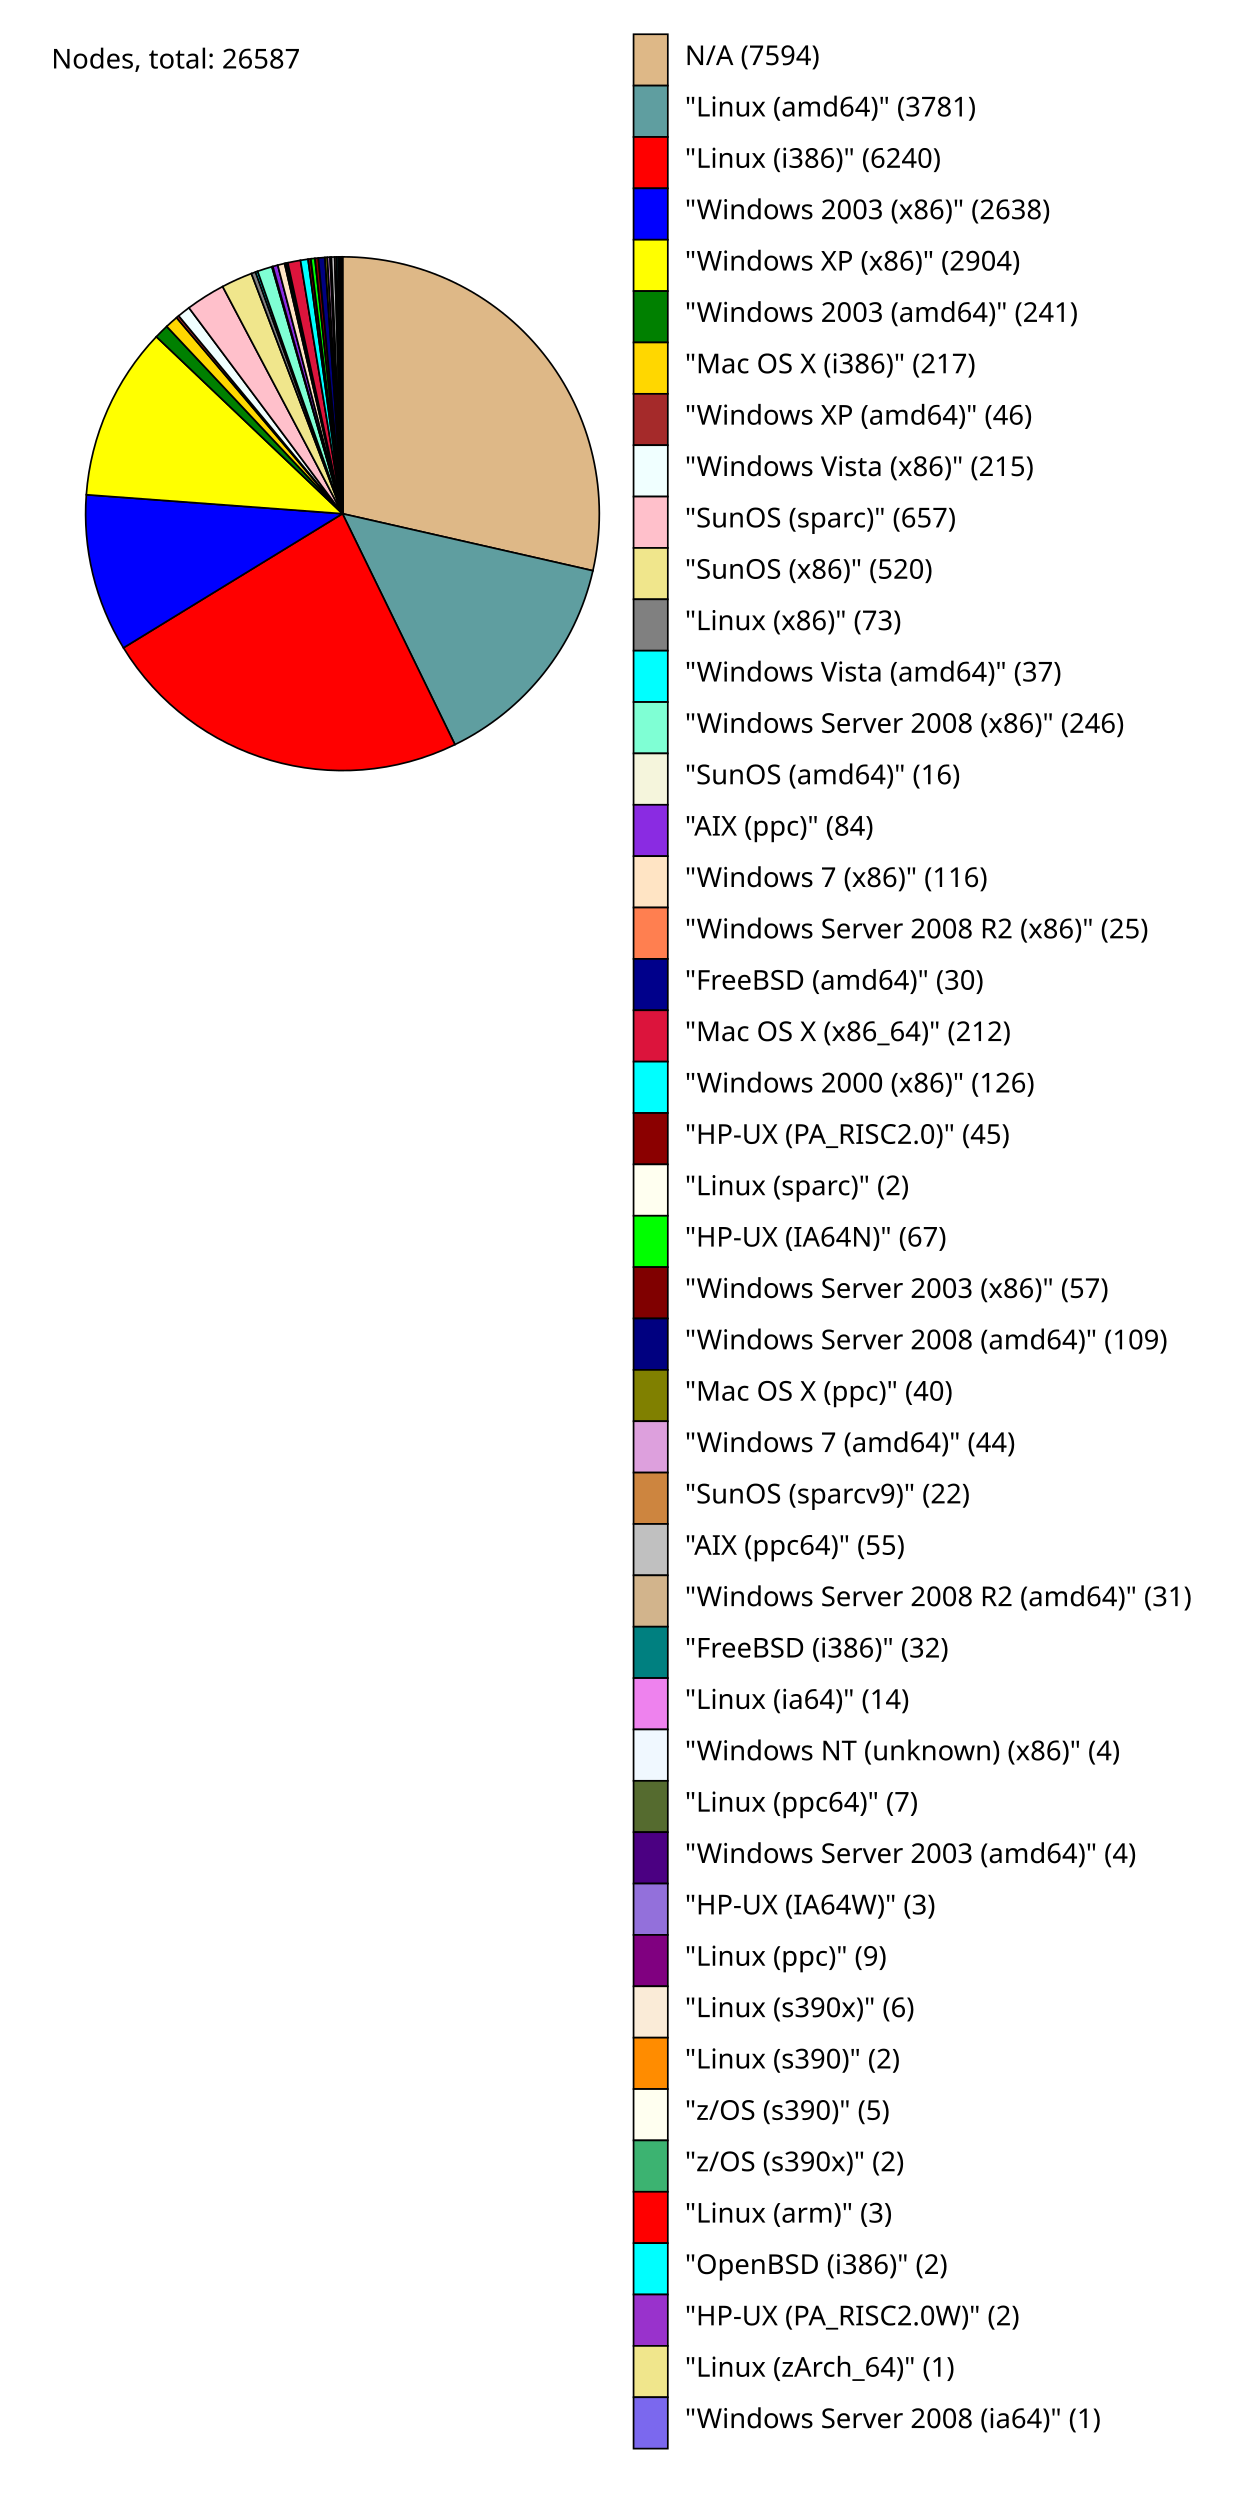
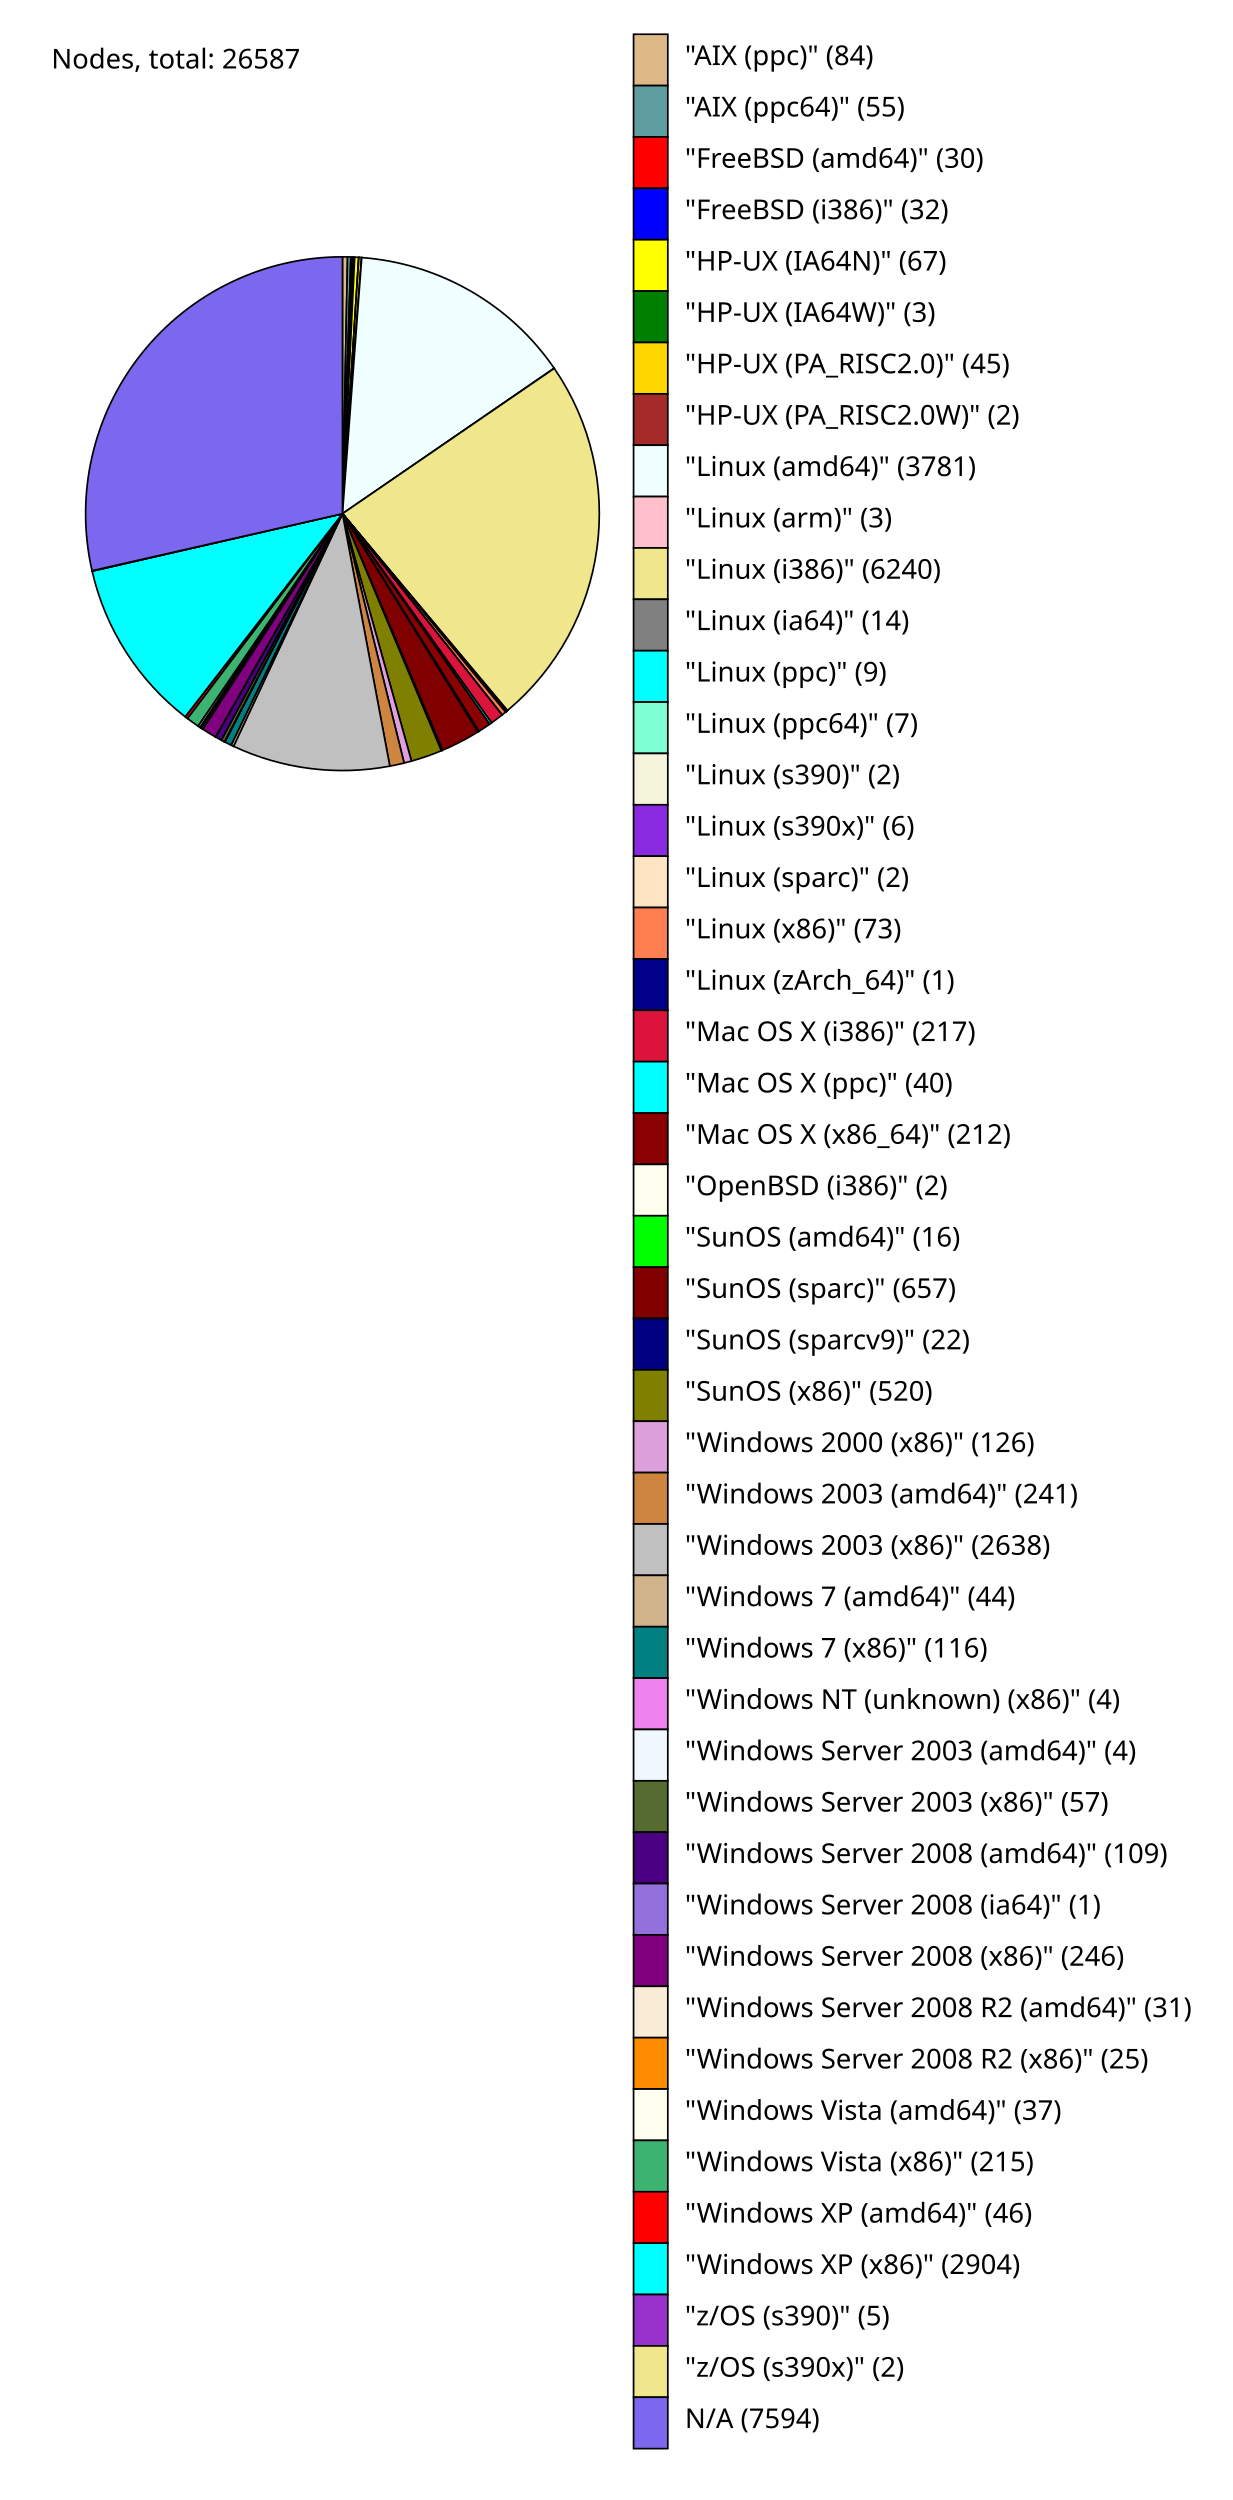
<svg xmlns="http://www.w3.org/2000/svg" version="1.1" preserveAspectRatio="xMidYMid meet" viewBox="0 0 720 1460">
  <text x="30" y="40" font-family="sans-serif" font-size="16">Nodes, total: 26587</text>
-   <path d="M 200,300 L 200.0,150.0 A 150,150 0 0 1 346.257,333.299 Z" fill="BurlyWood" stroke="black" stroke-width="1" />
+   <path d="M 200,300 L 200.0,150.0 A 150,150 0 0 1 202.978,150.03 Z" fill="BurlyWood" stroke="black" stroke-width="1" />
  <rect x="370" y="20" width="20" height="30" fill="BurlyWood" stroke="black" stroke-width="1" />
-   <text x="400" y="38" font-family="sans-serif" font-size="16">N/A (7594)</text>
-   <path d="M 200,300 L 346.257,333.299 A 150,150 0 0 1 265.702,434.845 Z" fill="CadetBlue" stroke="black" stroke-width="1" />
+   <text x="400" y="38" font-family="sans-serif" font-size="16">"AIX (ppc)" (84)</text>
+   <path d="M 200,300 L 202.978,150.03 A 150,150 0 0 1 204.926,150.081 Z" fill="CadetBlue" stroke="black" stroke-width="1" />
  <rect x="370" y="50" width="20" height="30" fill="CadetBlue" stroke="black" stroke-width="1" />
-   <text x="400" y="68" font-family="sans-serif" font-size="16">"Linux (amd64)" (3781)</text>
-   <path d="M 200,300 L 265.702,434.845 A 150,150 0 0 1 72.083,378.341 Z" fill="red" stroke="black" stroke-width="1" />
+   <text x="400" y="68" font-family="sans-serif" font-size="16">"AIX (ppc64)" (55)</text>
+   <path d="M 200,300 L 204.926,150.081 A 150,150 0 0 1 205.989,150.12 Z" fill="red" stroke="black" stroke-width="1" />
  <rect x="370" y="80" width="20" height="30" fill="red" stroke="black" stroke-width="1" />
-   <text x="400" y="98" font-family="sans-serif" font-size="16">"Linux (i386)" (6240)</text>
-   <path d="M 200,300 L 72.083,378.341 A 150,150 0 0 1 50.41,288.923 Z" fill="blue" stroke="black" stroke-width="1" />
+   <text x="400" y="98" font-family="sans-serif" font-size="16">"FreeBSD (amd64)" (30)</text>
+   <path d="M 200,300 L 205.989,150.12 A 150,150 0 0 1 207.123,150.169 Z" fill="blue" stroke="black" stroke-width="1" />
  <rect x="370" y="110" width="20" height="30" fill="blue" stroke="black" stroke-width="1" />
-   <text x="400" y="128" font-family="sans-serif" font-size="16">"Windows 2003 (x86)" (2638)</text>
-   <path d="M 200,300 L 50.41,288.923 A 150,150 0 0 1 91.295,196.64 Z" fill="yellow" stroke="black" stroke-width="1" />
+   <text x="400" y="128" font-family="sans-serif" font-size="16">"FreeBSD (i386)" (32)</text>
+   <path d="M 200,300 L 207.123,150.169 A 150,150 0 0 1 209.494,150.301 Z" fill="yellow" stroke="black" stroke-width="1" />
  <rect x="370" y="140" width="20" height="30" fill="yellow" stroke="black" stroke-width="1" />
-   <text x="400" y="158" font-family="sans-serif" font-size="16">"Windows XP (x86)" (2904)</text>
-   <path d="M 200,300 L 91.295,196.64 A 150,150 0 0 1 97.355,190.62 Z" fill="green" stroke="black" stroke-width="1" />
+   <text x="400" y="158" font-family="sans-serif" font-size="16">"HP-UX (IA64N)" (67)</text>
+   <path d="M 200,300 L 209.494,150.301 A 150,150 0 0 1 209.6,150.308 Z" fill="green" stroke="black" stroke-width="1" />
  <rect x="370" y="170" width="20" height="30" fill="green" stroke="black" stroke-width="1" />
-   <text x="400" y="188" font-family="sans-serif" font-size="16">"Windows 2003 (amd64)" (241)</text>
-   <path d="M 200,300 L 97.355,190.62 A 150,150 0 0 1 103.097,185.502 Z" fill="gold" stroke="black" stroke-width="1" />
+   <text x="400" y="188" font-family="sans-serif" font-size="16">"HP-UX (IA64W)" (3)</text>
+   <path d="M 200,300 L 209.6,150.308 A 150,150 0 0 1 211.191,150.418 Z" fill="gold" stroke="black" stroke-width="1" />
  <rect x="370" y="200" width="20" height="30" fill="gold" stroke="black" stroke-width="1" />
-   <text x="400" y="218" font-family="sans-serif" font-size="16">"Mac OS X (i386)" (217)</text>
-   <path d="M 200,300 L 103.097,185.502 A 150,150 0 0 1 104.347,184.455 Z" fill="brown" stroke="black" stroke-width="1" />
+   <text x="400" y="218" font-family="sans-serif" font-size="16">"HP-UX (PA_RISC2.0)" (45)</text>
+   <path d="M 200,300 L 211.191,150.418 A 150,150 0 0 1 211.262,150.423 Z" fill="brown" stroke="black" stroke-width="1" />
  <rect x="370" y="230" width="20" height="30" fill="brown" stroke="black" stroke-width="1" />
-   <text x="400" y="248" font-family="sans-serif" font-size="16">"Windows XP (amd64)" (46)</text>
-   <path d="M 200,300 L 104.347,184.455 A 150,150 0 0 1 110.339,179.746 Z" fill="Azure" stroke="black" stroke-width="1" />
+   <text x="400" y="248" font-family="sans-serif" font-size="16">"HP-UX (PA_RISC2.0W)" (2)</text>
+   <path d="M 200,300 L 211.262,150.423 A 150,150 0 0 1 323.622,215.044 Z" fill="Azure" stroke="black" stroke-width="1" />
  <rect x="370" y="260" width="20" height="30" fill="Azure" stroke="black" stroke-width="1" />
-   <text x="400" y="278" font-family="sans-serif" font-size="16">"Windows Vista (x86)" (215)</text>
-   <path d="M 200,300 L 110.339,179.746 A 150,150 0 0 1 130.014,167.328 Z" fill="pink" stroke="black" stroke-width="1" />
+   <text x="400" y="278" font-family="sans-serif" font-size="16">"Linux (amd64)" (3781)</text>
+   <path d="M 200,300 L 323.622,215.044 A 150,150 0 0 1 323.683,215.132 Z" fill="pink" stroke="black" stroke-width="1" />
  <rect x="370" y="290" width="20" height="30" fill="pink" stroke="black" stroke-width="1" />
-   <text x="400" y="308" font-family="sans-serif" font-size="16">"SunOS (sparc)" (657)</text>
-   <path d="M 200,300 L 130.014,167.328 A 150,150 0 0 1 146.805,159.749 Z" fill="khaki" stroke="black" stroke-width="1" />
+   <text x="400" y="308" font-family="sans-serif" font-size="16">"Linux (arm)" (3)</text>
+   <path d="M 200,300 L 323.683,215.132 A 150,150 0 0 1 296.347,414.966 Z" fill="khaki" stroke="black" stroke-width="1" />
  <rect x="370" y="320" width="20" height="30" fill="khaki" stroke="black" stroke-width="1" />
-   <text x="400" y="338" font-family="sans-serif" font-size="16">"SunOS (x86)" (520)</text>
-   <path d="M 200,300 L 146.805,159.749 A 150,150 0 0 1 149.232,158.852 Z" fill="gray" stroke="black" stroke-width="1" />
+   <text x="400" y="338" font-family="sans-serif" font-size="16">"Linux (i386)" (6240)</text>
+   <path d="M 200,300 L 296.347,414.966 A 150,150 0 0 1 295.966,415.284 Z" fill="gray" stroke="black" stroke-width="1" />
  <rect x="370" y="350" width="20" height="30" fill="gray" stroke="black" stroke-width="1" />
-   <text x="400" y="368" font-family="sans-serif" font-size="16">"Linux (x86)" (73)</text>
-   <path d="M 200,300 L 149.232,158.852 A 150,150 0 0 1 150.468,158.414 Z" fill="Aqua" stroke="black" stroke-width="1" />
+   <text x="400" y="368" font-family="sans-serif" font-size="16">"Linux (ia64)" (14)</text>
+   <path d="M 200,300 L 295.966,415.284 A 150,150 0 0 1 295.721,415.488 Z" fill="Aqua" stroke="black" stroke-width="1" />
  <rect x="370" y="380" width="20" height="30" fill="Aqua" stroke="black" stroke-width="1" />
-   <text x="400" y="398" font-family="sans-serif" font-size="16">"Windows Vista (amd64)" (37)</text>
-   <path d="M 200,300 L 150.468,158.414 A 150,150 0 0 1 158.779,155.775 Z" fill="Aquamarine" stroke="black" stroke-width="1" />
+   <text x="400" y="398" font-family="sans-serif" font-size="16">"Linux (ppc)" (9)</text>
+   <path d="M 200,300 L 295.721,415.488 A 150,150 0 0 1 295.53,415.646 Z" fill="Aquamarine" stroke="black" stroke-width="1" />
  <rect x="370" y="410" width="20" height="30" fill="Aquamarine" stroke="black" stroke-width="1" />
-   <text x="400" y="428" font-family="sans-serif" font-size="16">"Windows Server 2008 (x86)" (246)</text>
-   <path d="M 200,300 L 158.779,155.775 A 150,150 0 0 1 159.324,155.62 Z" fill="beige" stroke="black" stroke-width="1" />
+   <text x="400" y="428" font-family="sans-serif" font-size="16">"Linux (ppc64)" (7)</text>
+   <path d="M 200,300 L 295.53,415.646 A 150,150 0 0 1 295.475,415.691 Z" fill="beige" stroke="black" stroke-width="1" />
  <rect x="370" y="440" width="20" height="30" fill="beige" stroke="black" stroke-width="1" />
-   <text x="400" y="458" font-family="sans-serif" font-size="16">"SunOS (amd64)" (16)</text>
-   <path d="M 200,300 L 159.324,155.62 A 150,150 0 0 1 162.198,154.841 Z" fill="blueviolet" stroke="black" stroke-width="1" />
+   <text x="400" y="458" font-family="sans-serif" font-size="16">"Linux (s390)" (2)</text>
+   <path d="M 200,300 L 295.475,415.691 A 150,150 0 0 1 295.311,415.827 Z" fill="blueviolet" stroke="black" stroke-width="1" />
  <rect x="370" y="470" width="20" height="30" fill="blueviolet" stroke="black" stroke-width="1" />
-   <text x="400" y="488" font-family="sans-serif" font-size="16">"AIX (ppc)" (84)</text>
-   <path d="M 200,300 L 162.198,154.841 A 150,150 0 0 1 166.191,153.86 Z" fill="Bisque" stroke="black" stroke-width="1" />
+   <text x="400" y="488" font-family="sans-serif" font-size="16">"Linux (s390x)" (6)</text>
+   <path d="M 200,300 L 295.311,415.827 A 150,150 0 0 1 295.256,415.872 Z" fill="Bisque" stroke="black" stroke-width="1" />
  <rect x="370" y="500" width="20" height="30" fill="Bisque" stroke="black" stroke-width="1" />
-   <text x="400" y="518" font-family="sans-serif" font-size="16">"Windows 7 (x86)" (116)</text>
-   <path d="M 200,300 L 166.191,153.86 A 150,150 0 0 1 167.055,153.663 Z" fill="coral" stroke="black" stroke-width="1" />
+   <text x="400" y="518" font-family="sans-serif" font-size="16">"Linux (sparc)" (2)</text>
+   <path d="M 200,300 L 295.256,415.872 A 150,150 0 0 1 293.243,417.498 Z" fill="coral" stroke="black" stroke-width="1" />
  <rect x="370" y="530" width="20" height="30" fill="coral" stroke="black" stroke-width="1" />
-   <text x="400" y="548" font-family="sans-serif" font-size="16">"Windows Server 2008 R2 (x86)" (25)</text>
-   <path d="M 200,300 L 167.055,153.663 A 150,150 0 0 1 168.094,153.433 Z" fill="darkblue" stroke="black" stroke-width="1" />
+   <text x="400" y="548" font-family="sans-serif" font-size="16">"Linux (x86)" (73)</text>
+   <path d="M 200,300 L 293.243,417.498 A 150,150 0 0 1 293.215,417.52 Z" fill="darkblue" stroke="black" stroke-width="1" />
  <rect x="370" y="560" width="20" height="30" fill="darkblue" stroke="black" stroke-width="1" />
-   <text x="400" y="578" font-family="sans-serif" font-size="16">"FreeBSD (amd64)" (30)</text>
-   <path d="M 200,300 L 168.094,153.433 A 150,150 0 0 1 175.474,152.019 Z" fill="crimson" stroke="black" stroke-width="1" />
+   <text x="400" y="578" font-family="sans-serif" font-size="16">"Linux (zArch_64)" (1)</text>
+   <path d="M 200,300 L 293.215,417.52 A 150,150 0 0 1 287.069,422.144 Z" fill="crimson" stroke="black" stroke-width="1" />
  <rect x="370" y="590" width="20" height="30" fill="crimson" stroke="black" stroke-width="1" />
-   <text x="400" y="608" font-family="sans-serif" font-size="16">"Mac OS X (x86_64)" (212)</text>
-   <path d="M 200,300 L 175.474,152.019 A 150,150 0 0 1 179.89,151.354 Z" fill="cyan" stroke="black" stroke-width="1" />
+   <text x="400" y="608" font-family="sans-serif" font-size="16">"Mac OS X (i386)" (217)</text>
+   <path d="M 200,300 L 287.069,422.144 A 150,150 0 0 1 285.91,422.961 Z" fill="cyan" stroke="black" stroke-width="1" />
  <rect x="370" y="620" width="20" height="30" fill="cyan" stroke="black" stroke-width="1" />
-   <text x="400" y="638" font-family="sans-serif" font-size="16">"Windows 2000 (x86)" (126)</text>
-   <path d="M 200,300 L 179.89,151.354 A 150,150 0 0 1 181.472,151.149 Z" fill="darkred" stroke="black" stroke-width="1" />
+   <text x="400" y="638" font-family="sans-serif" font-size="16">"Mac OS X (ppc)" (40)</text>
+   <path d="M 200,300 L 285.91,422.961 A 150,150 0 0 1 279.644,427.109 Z" fill="darkred" stroke="black" stroke-width="1" />
  <rect x="370" y="650" width="20" height="30" fill="darkred" stroke="black" stroke-width="1" />
-   <text x="400" y="668" font-family="sans-serif" font-size="16">"HP-UX (PA_RISC2.0)" (45)</text>
-   <path d="M 200,300 L 181.472,151.149 A 150,150 0 0 1 181.543,151.14 Z" fill="ivory" stroke="black" stroke-width="1" />
+   <text x="400" y="668" font-family="sans-serif" font-size="16">"Mac OS X (x86_64)" (212)</text>
+   <path d="M 200,300 L 279.644,427.109 A 150,150 0 0 1 279.584,427.147 Z" fill="ivory" stroke="black" stroke-width="1" />
  <rect x="370" y="680" width="20" height="30" fill="ivory" stroke="black" stroke-width="1" />
-   <text x="400" y="698" font-family="sans-serif" font-size="16">"Linux (sparc)" (2)</text>
-   <path d="M 200,300 L 181.543,151.14 A 150,150 0 0 1 183.902,150.866 Z" fill="lime" stroke="black" stroke-width="1" />
+   <text x="400" y="698" font-family="sans-serif" font-size="16">"OpenBSD (i386)" (2)</text>
+   <path d="M 200,300 L 279.584,427.147 A 150,150 0 0 1 279.103,427.447 Z" fill="lime" stroke="black" stroke-width="1" />
  <rect x="370" y="710" width="20" height="30" fill="lime" stroke="black" stroke-width="1" />
-   <text x="400" y="728" font-family="sans-serif" font-size="16">"HP-UX (IA64N)" (67)</text>
-   <path d="M 200,300 L 183.902,150.866 A 150,150 0 0 1 185.912,150.663 Z" fill="maroon" stroke="black" stroke-width="1" />
+   <text x="400" y="728" font-family="sans-serif" font-size="16">"SunOS (amd64)" (16)</text>
+   <path d="M 200,300 L 279.103,427.447 A 150,150 0 0 1 258.443,438.146 Z" fill="maroon" stroke="black" stroke-width="1" />
  <rect x="370" y="740" width="20" height="30" fill="maroon" stroke="black" stroke-width="1" />
-   <text x="400" y="758" font-family="sans-serif" font-size="16">"Windows Server 2003 (x86)" (57)</text>
-   <path d="M 200,300 L 185.912,150.663 A 150,150 0 0 1 189.763,150.35 Z" fill="navy" stroke="black" stroke-width="1" />
+   <text x="400" y="758" font-family="sans-serif" font-size="16">"SunOS (sparc)" (657)</text>
+   <path d="M 200,300 L 258.443,438.146 A 150,150 0 0 1 257.724,438.448 Z" fill="navy" stroke="black" stroke-width="1" />
  <rect x="370" y="770" width="20" height="30" fill="navy" stroke="black" stroke-width="1" />
-   <text x="400" y="788" font-family="sans-serif" font-size="16">"Windows Server 2008 (amd64)" (109)</text>
-   <path d="M 200,300 L 189.763,150.35 A 150,150 0 0 1 191.178,150.26 Z" fill="olive" stroke="black" stroke-width="1" />
+   <text x="400" y="788" font-family="sans-serif" font-size="16">"SunOS (sparcv9)" (22)</text>
+   <path d="M 200,300 L 257.724,438.448 A 150,150 0 0 1 240.317,444.48 Z" fill="olive" stroke="black" stroke-width="1" />
  <rect x="370" y="800" width="20" height="30" fill="olive" stroke="black" stroke-width="1" />
-   <text x="400" y="818" font-family="sans-serif" font-size="16">"Mac OS X (ppc)" (40)</text>
-   <path d="M 200,300 L 191.178,150.26 A 150,150 0 0 1 192.736,150.176 Z" fill="plum" stroke="black" stroke-width="1" />
+   <text x="400" y="818" font-family="sans-serif" font-size="16">"SunOS (x86)" (520)</text>
+   <path d="M 200,300 L 240.317,444.48 A 150,150 0 0 1 235.998,445.616 Z" fill="plum" stroke="black" stroke-width="1" />
  <rect x="370" y="830" width="20" height="30" fill="plum" stroke="black" stroke-width="1" />
-   <text x="400" y="848" font-family="sans-serif" font-size="16">"Windows 7 (amd64)" (44)</text>
-   <path d="M 200,300 L 192.736,150.176 A 150,150 0 0 1 193.515,150.14 Z" fill="peru" stroke="black" stroke-width="1" />
+   <text x="400" y="848" font-family="sans-serif" font-size="16">"Windows 2000 (x86)" (126)</text>
+   <path d="M 200,300 L 235.998,445.616 A 150,150 0 0 1 227.651,447.429 Z" fill="peru" stroke="black" stroke-width="1" />
  <rect x="370" y="860" width="20" height="30" fill="peru" stroke="black" stroke-width="1" />
-   <text x="400" y="878" font-family="sans-serif" font-size="16">"SunOS (sparcv9)" (22)</text>
-   <path d="M 200,300 L 193.515,150.14 A 150,150 0 0 1 195.463,150.069 Z" fill="silver" stroke="black" stroke-width="1" />
+   <text x="400" y="878" font-family="sans-serif" font-size="16">"Windows 2003 (amd64)" (241)</text>
+   <path d="M 200,300 L 227.651,447.429 A 150,150 0 0 1 136.377,435.838 Z" fill="silver" stroke="black" stroke-width="1" />
  <rect x="370" y="890" width="20" height="30" fill="silver" stroke="black" stroke-width="1" />
-   <text x="400" y="908" font-family="sans-serif" font-size="16">"AIX (ppc64)" (55)</text>
-   <path d="M 200,300 L 195.463,150.069 A 150,150 0 0 1 196.562,150.039 Z" fill="tan" stroke="black" stroke-width="1" />
+   <text x="400" y="908" font-family="sans-serif" font-size="16">"Windows 2003 (x86)" (2638)</text>
+   <path d="M 200,300 L 136.377,435.838 A 150,150 0 0 1 134.968,435.169 Z" fill="tan" stroke="black" stroke-width="1" />
  <rect x="370" y="920" width="20" height="30" fill="tan" stroke="black" stroke-width="1" />
-   <text x="400" y="938" font-family="sans-serif" font-size="16">"Windows Server 2008 R2 (amd64)" (31)</text>
-   <path d="M 200,300 L 196.562,150.039 A 150,150 0 0 1 197.696,150.018 Z" fill="teal" stroke="black" stroke-width="1" />
+   <text x="400" y="938" font-family="sans-serif" font-size="16">"Windows 7 (amd64)" (44)</text>
+   <path d="M 200,300 L 134.968,435.169 A 150,150 0 0 1 131.287,433.336 Z" fill="teal" stroke="black" stroke-width="1" />
  <rect x="370" y="950" width="20" height="30" fill="teal" stroke="black" stroke-width="1" />
-   <text x="400" y="968" font-family="sans-serif" font-size="16">"FreeBSD (i386)" (32)</text>
-   <path d="M 200,300 L 197.696,150.018 A 150,150 0 0 1 198.192,150.011 Z" fill="violet" stroke="black" stroke-width="1" />
+   <text x="400" y="968" font-family="sans-serif" font-size="16">"Windows 7 (x86)" (116)</text>
+   <path d="M 200,300 L 131.287,433.336 A 150,150 0 0 1 131.161,433.271 Z" fill="violet" stroke="black" stroke-width="1" />
  <rect x="370" y="980" width="20" height="30" fill="violet" stroke="black" stroke-width="1" />
-   <text x="400" y="998" font-family="sans-serif" font-size="16">"Linux (ia64)" (14)</text>
-   <path d="M 200,300 L 198.192,150.011 A 150,150 0 0 1 198.334,150.009 Z" fill="AliceBlue" stroke="black" stroke-width="1" />
+   <text x="400" y="998" font-family="sans-serif" font-size="16">"Windows NT (unknown) (x86)" (4)</text>
+   <path d="M 200,300 L 131.161,433.271 A 150,150 0 0 1 131.035,433.206 Z" fill="AliceBlue" stroke="black" stroke-width="1" />
  <rect x="370" y="1010" width="20" height="30" fill="AliceBlue" stroke="black" stroke-width="1" />
-   <text x="400" y="1028" font-family="sans-serif" font-size="16">"Windows NT (unknown) (x86)" (4)</text>
-   <path d="M 200,300 L 198.334,150.009 A 150,150 0 0 1 198.582,150.007 Z" fill="DarkOliveGreen" stroke="black" stroke-width="1" />
+   <text x="400" y="1028" font-family="sans-serif" font-size="16">"Windows Server 2003 (amd64)" (4)</text>
+   <path d="M 200,300 L 131.035,433.206 A 150,150 0 0 1 129.247,432.265 Z" fill="DarkOliveGreen" stroke="black" stroke-width="1" />
  <rect x="370" y="1040" width="20" height="30" fill="DarkOliveGreen" stroke="black" stroke-width="1" />
-   <text x="400" y="1058" font-family="sans-serif" font-size="16">"Linux (ppc64)" (7)</text>
-   <path d="M 200,300 L 198.582,150.007 A 150,150 0 0 1 198.724,150.005 Z" fill="Indigo" stroke="black" stroke-width="1" />
+   <text x="400" y="1058" font-family="sans-serif" font-size="16">"Windows Server 2003 (x86)" (57)</text>
+   <path d="M 200,300 L 129.247,432.265 A 150,150 0 0 1 125.864,430.399 Z" fill="Indigo" stroke="black" stroke-width="1" />
  <rect x="370" y="1070" width="20" height="30" fill="Indigo" stroke="black" stroke-width="1" />
-   <text x="400" y="1088" font-family="sans-serif" font-size="16">"Windows Server 2003 (amd64)" (4)</text>
-   <path d="M 200,300 L 198.724,150.005 A 150,150 0 0 1 198.83,150.005 Z" fill="MediumPurple" stroke="black" stroke-width="1" />
+   <text x="400" y="1088" font-family="sans-serif" font-size="16">"Windows Server 2008 (amd64)" (109)</text>
+   <path d="M 200,300 L 125.864,430.399 A 150,150 0 0 1 125.833,430.381 Z" fill="MediumPurple" stroke="black" stroke-width="1" />
  <rect x="370" y="1100" width="20" height="30" fill="MediumPurple" stroke="black" stroke-width="1" />
-   <text x="400" y="1118" font-family="sans-serif" font-size="16">"HP-UX (IA64W)" (3)</text>
-   <path d="M 200,300 L 198.83,150.005 A 150,150 0 0 1 199.149,150.002 Z" fill="Purple" stroke="black" stroke-width="1" />
+   <text x="400" y="1118" font-family="sans-serif" font-size="16">"Windows Server 2008 (ia64)" (1)</text>
+   <path d="M 200,300 L 125.833,430.381 A 150,150 0 0 1 118.383,425.852 Z" fill="Purple" stroke="black" stroke-width="1" />
  <rect x="370" y="1130" width="20" height="30" fill="Purple" stroke="black" stroke-width="1" />
-   <text x="400" y="1148" font-family="sans-serif" font-size="16">"Linux (ppc)" (9)</text>
-   <path d="M 200,300 L 199.149,150.002 A 150,150 0 0 1 199.362,150.001 Z" fill="AntiqueWhite" stroke="black" stroke-width="1" />
+   <text x="400" y="1148" font-family="sans-serif" font-size="16">"Windows Server 2008 (x86)" (246)</text>
+   <path d="M 200,300 L 118.383,425.852 A 150,150 0 0 1 117.463,425.25 Z" fill="AntiqueWhite" stroke="black" stroke-width="1" />
  <rect x="370" y="1160" width="20" height="30" fill="AntiqueWhite" stroke="black" stroke-width="1" />
-   <text x="400" y="1178" font-family="sans-serif" font-size="16">"Linux (s390x)" (6)</text>
-   <path d="M 200,300 L 199.362,150.001 A 150,150 0 0 1 199.433,150.001 Z" fill="DarkOrange" stroke="black" stroke-width="1" />
+   <text x="400" y="1178" font-family="sans-serif" font-size="16">"Windows Server 2008 R2 (amd64)" (31)</text>
+   <path d="M 200,300 L 117.463,425.25 A 150,150 0 0 1 116.724,424.76 Z" fill="DarkOrange" stroke="black" stroke-width="1" />
  <rect x="370" y="1190" width="20" height="30" fill="DarkOrange" stroke="black" stroke-width="1" />
-   <text x="400" y="1208" font-family="sans-serif" font-size="16">"Linux (s390)" (2)</text>
-   <path d="M 200,300 L 199.433,150.001 A 150,150 0 0 1 199.61,150.001 Z" fill="Ivory" stroke="black" stroke-width="1" />
+   <text x="400" y="1208" font-family="sans-serif" font-size="16">"Windows Server 2008 R2 (x86)" (25)</text>
+   <path d="M 200,300 L 116.724,424.76 A 150,150 0 0 1 115.637,424.028 Z" fill="Ivory" stroke="black" stroke-width="1" />
  <rect x="370" y="1220" width="20" height="30" fill="Ivory" stroke="black" stroke-width="1" />
-   <text x="400" y="1238" font-family="sans-serif" font-size="16">"z/OS (s390)" (5)</text>
-   <path d="M 200,300 L 199.61,150.001 A 150,150 0 0 1 199.681,150 Z" fill="MediumSeaGreen" stroke="black" stroke-width="1" />
+   <text x="400" y="1238" font-family="sans-serif" font-size="16">"Windows Vista (amd64)" (37)</text>
+   <path d="M 200,300 L 115.637,424.028 A 150,150 0 0 1 109.446,419.583 Z" fill="MediumSeaGreen" stroke="black" stroke-width="1" />
  <rect x="370" y="1250" width="20" height="30" fill="MediumSeaGreen" stroke="black" stroke-width="1" />
-   <text x="400" y="1268" font-family="sans-serif" font-size="16">"z/OS (s390x)" (2)</text>
-   <path d="M 200,300 L 199.681,150 A 150,150 0 0 1 199.787,150 Z" fill="Red" stroke="black" stroke-width="1" />
+   <text x="400" y="1268" font-family="sans-serif" font-size="16">"Windows Vista (x86)" (215)</text>
+   <path d="M 200,300 L 109.446,419.583 A 150,150 0 0 1 108.152,418.591 Z" fill="Red" stroke="black" stroke-width="1" />
  <rect x="370" y="1280" width="20" height="30" fill="Red" stroke="black" stroke-width="1" />
-   <text x="400" y="1298" font-family="sans-serif" font-size="16">"Linux (arm)" (3)</text>
-   <path d="M 200,300 L 199.787,150 A 150,150 0 0 1 199.858,150 Z" fill="Aqua" stroke="black" stroke-width="1" />
+   <text x="400" y="1298" font-family="sans-serif" font-size="16">"Windows XP (amd64)" (46)</text>
+   <path d="M 200,300 L 108.152,418.591 A 150,150 0 0 1 53.798,333.541 Z" fill="Aqua" stroke="black" stroke-width="1" />
  <rect x="370" y="1310" width="20" height="30" fill="Aqua" stroke="black" stroke-width="1" />
-   <text x="400" y="1328" font-family="sans-serif" font-size="16">"OpenBSD (i386)" (2)</text>
-   <path d="M 200,300 L 199.858,150 A 150,150 0 0 1 199.929,150 Z" fill="DarkOrchid" stroke="black" stroke-width="1" />
+   <text x="400" y="1328" font-family="sans-serif" font-size="16">"Windows XP (x86)" (2904)</text>
+   <path d="M 200,300 L 53.798,333.541 A 150,150 0 0 1 53.759,333.368 Z" fill="DarkOrchid" stroke="black" stroke-width="1" />
  <rect x="370" y="1340" width="20" height="30" fill="DarkOrchid" stroke="black" stroke-width="1" />
-   <text x="400" y="1358" font-family="sans-serif" font-size="16">"HP-UX (PA_RISC2.0W)" (2)</text>
-   <path d="M 200,300 L 199.929,150 A 150,150 0 0 1 199.965,150 Z" fill="Khaki" stroke="black" stroke-width="1" />
+   <text x="400" y="1358" font-family="sans-serif" font-size="16">"z/OS (s390)" (5)</text>
+   <path d="M 200,300 L 53.759,333.368 A 150,150 0 0 1 53.743,333.299 Z" fill="Khaki" stroke="black" stroke-width="1" />
  <rect x="370" y="1370" width="20" height="30" fill="Khaki" stroke="black" stroke-width="1" />
-   <text x="400" y="1388" font-family="sans-serif" font-size="16">"Linux (zArch_64)" (1)</text>
-   <path d="M 200,300 L 199.965,150 A 150,150 0 0 1 200,150.0 Z" fill="MediumSlateBlue" stroke="black" stroke-width="1" />
+   <text x="400" y="1388" font-family="sans-serif" font-size="16">"z/OS (s390x)" (2)</text>
+   <path d="M 200,300 L 53.743,333.299 A 150,150 0 0 1 200,150.0 Z" fill="MediumSlateBlue" stroke="black" stroke-width="1" />
  <rect x="370" y="1400" width="20" height="30" fill="MediumSlateBlue" stroke="black" stroke-width="1" />
-   <text x="400" y="1418" font-family="sans-serif" font-size="16">"Windows Server 2008 (ia64)" (1)</text>
+   <text x="400" y="1418" font-family="sans-serif" font-size="16">N/A (7594)</text>
</svg>
